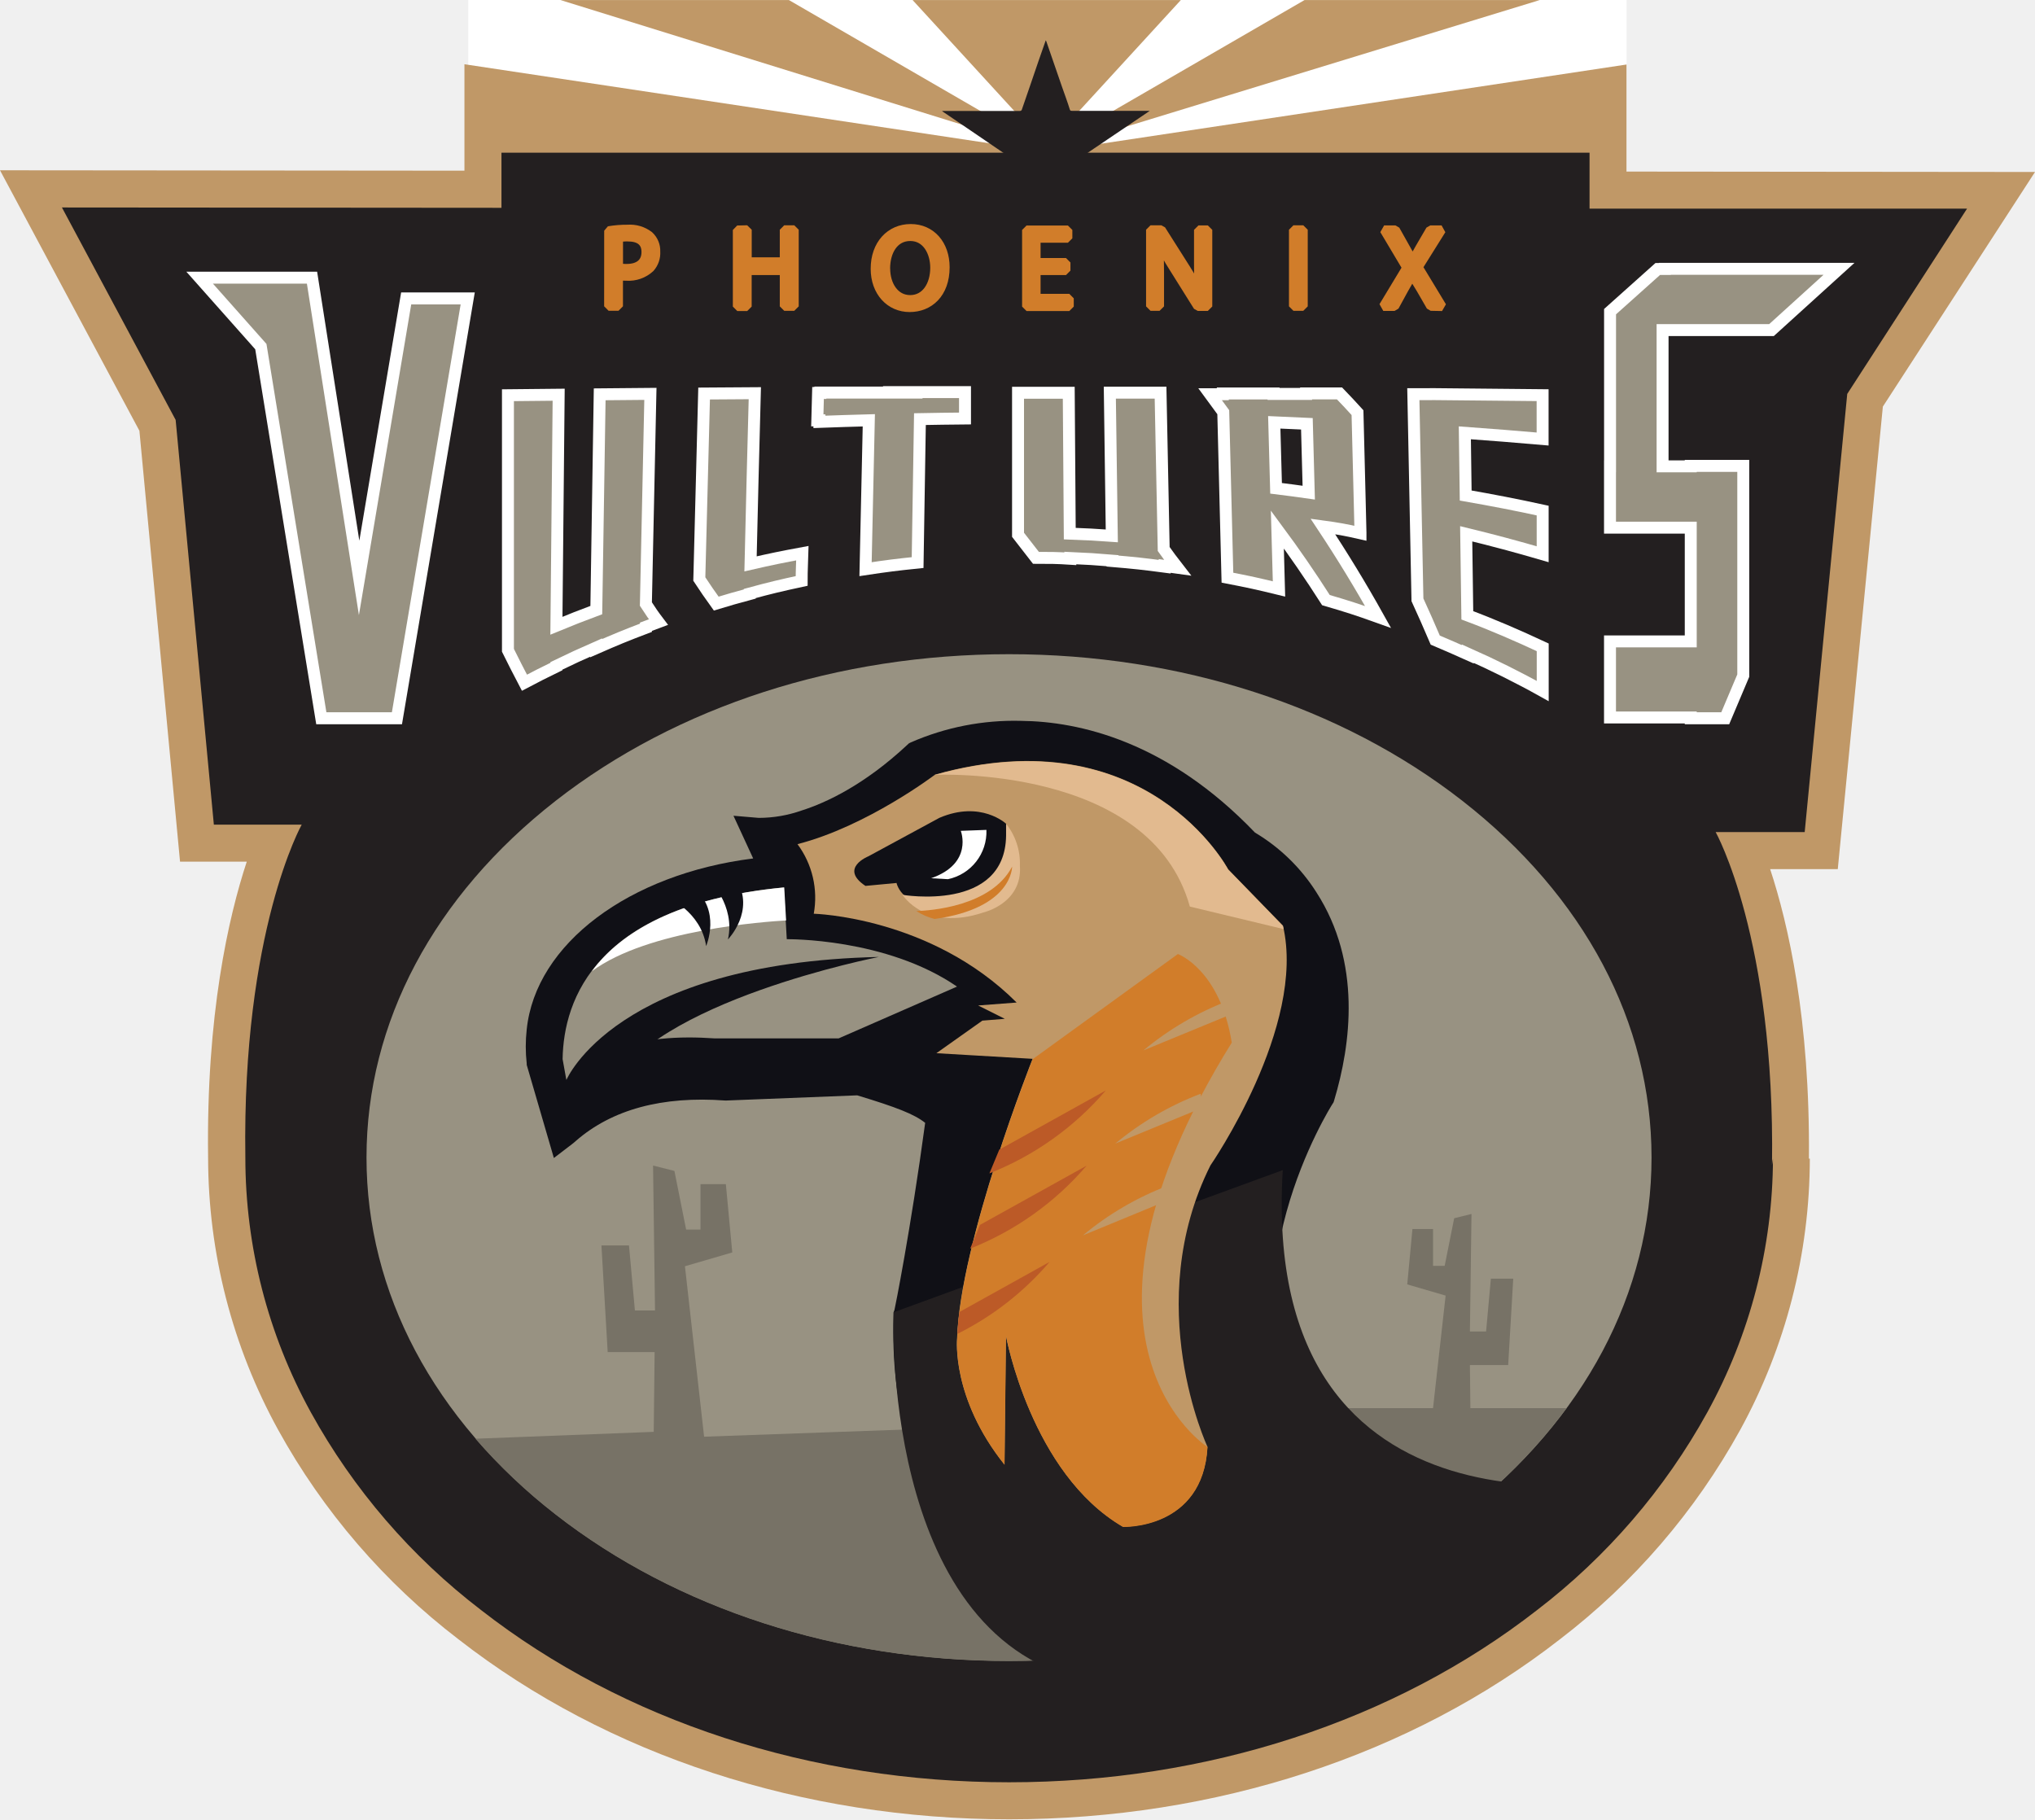
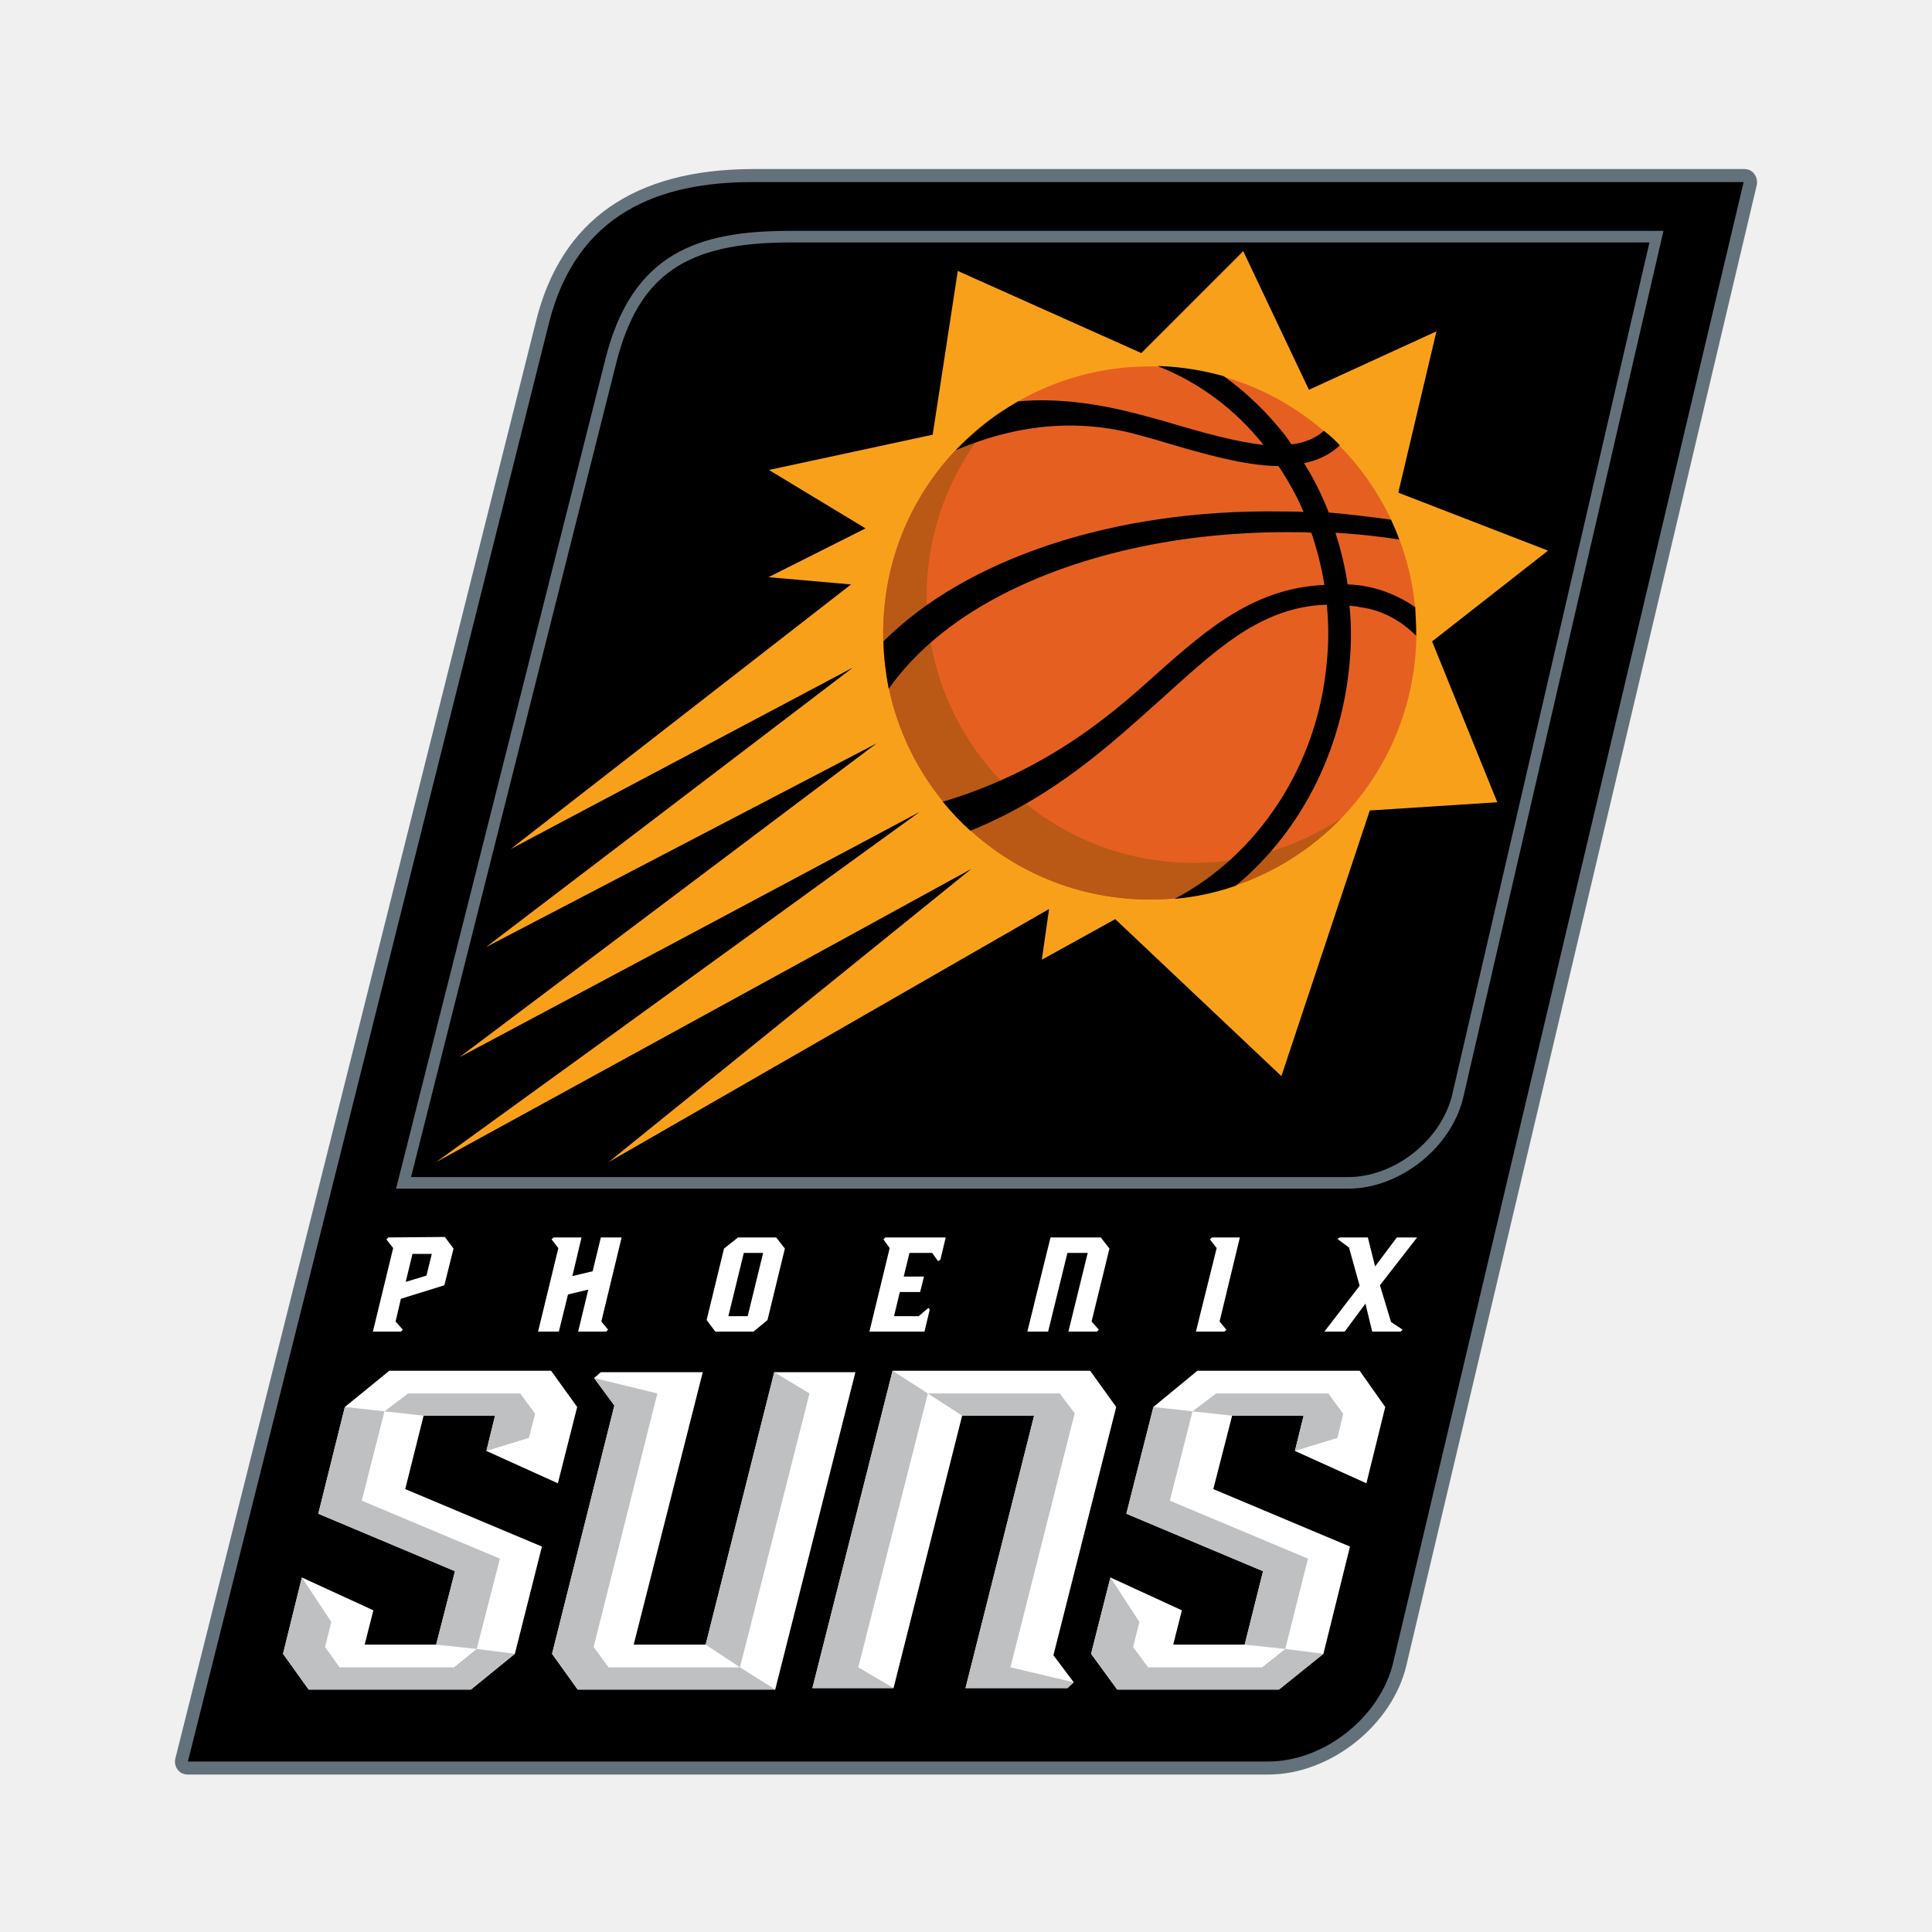
- <svg xmlns="http://www.w3.org/2000/svg" id="Layer_1" width="361.13" height="322.87" data-name="Layer 1">
-   <defs id="defs4">
-     <style id="style2">.cls-1{fill:#c09867}.cls-2{fill:#231f20}.cls-3{fill:#fff}.cls-11,.cls-4{fill:#d17d2a}.cls-10{stroke-miterlimit:10}.cls-6{fill:#101016}.cls-7{fill:#e2ba8f}.cls-10,.cls-8{fill:#989282}.cls-9{fill:#bc5a27}.cls-10{stroke:#fff;stroke-width:2.12px}.cls-11{stroke:#d17d2a;stroke-linecap:square;stroke-linejoin:bevel;stroke-width:1.58px}.cls-12{fill:#777266}</style>
-   </defs>
-   <path id="rect70" d="M83.1 0h205.55v34.44H83.1z" class="cls-3" style="fill:#fff" />
-   <path id="polygon72" d="M280.38 343.98h-47.6l23.8 25.96z" class="cls-1" style="fill:#c09867" transform="translate(-70.83 -343.97)" />
-   <path id="path74" d="M288.64 30.45v-19L186.55 26.84l.25.28-1.05-.16-1.06.16.26-.28L82.42 11.4v18.89L0 30.22l24.74 46.23 7.21 76.47h11.84c-3.24 9.84-7.21 27.19-6.86 52.56a100.5 100.5 0 0 0 12.45 48.31 119.5 119.5 0 0 0 32 37.15c26.42 20.59 61.12 31.93 97.71 31.93s71.29-11.34 97.71-31.93a119.5 119.5 0 0 0 32-37.15 100.4 100.4 0 0 0 12.37-48.17h-.16c.22-24.72-3.68-41.68-6.88-51.37h12l8-82.09 27-41.64z" class="cls-1" style="fill:#c09867" />
-   <path id="polygon76" d="M210.83 343.98H170.3l85.69 26.6.27-.29z" class="cls-1" style="fill:#c09867" transform="translate(-70.83 -343.97)" />
-   <path id="polygon78" d="m256.26 370.66.33.1.31-.09-.32-.19z" class="cls-1" style="fill:#c09867" transform="translate(-70.83 -343.97)" />
-   <path id="polygon80" d="m257.2 370.84-.26.04.69.21z" class="cls-1" style="fill:#c09867" transform="translate(-70.83 -343.97)" />
-   <path id="polygon82" d="m256.22 370.88-.26-.04-.43.25z" class="cls-1" style="fill:#c09867" transform="translate(-70.83 -343.97)" />
-   <path id="polygon84" d="m257.17 370.58 86.9-26.6h-41.74l-45.43 26.31z" class="cls-1" style="fill:#c09867" transform="translate(-70.83 -343.97)" />
-   <path id="path86" d="M282.08 37.03V27.1H88.99v9.78l-78-.06 20.18 37.7 6.78 71.83h15.59s-10.59 18.86-10 59.08a93.85 93.85 0 0 0 11.63 45.23 112.7 112.7 0 0 0 30.23 35.1c25.27 19.69 58.54 30.54 93.67 30.54s68.4-10.85 93.67-30.54a112.9 112.9 0 0 0 30.23-35.1 93.9 93.9 0 0 0 11.66-45.06l-.17 1.14c.57-40.22-10-59.07-10-59.07h15.8l7.55-77.76 21.26-32.88z" class="cls-2" style="fill:#231f20" />
-   <path id="path88" d="M259.49 142.1c-21.51-16.76-50.07-26-80.43-26s-58.92 9.23-80.43 26c-21.66 16.93-33.59 39.37-33.59 63.33s11.93 46.45 33.59 63.33c21.51 16.76 50.07 26 80.43 26s58.92-9.24 80.43-26c21.66-16.88 33.59-39.37 33.59-63.33s-11.91-46.4-33.59-63.33" class="cls-8" style="fill:#989282" />
-   <path id="polygon90" d="M115.29 393.25h-9.03l10.86 12.23 10.73 65.96h13.42l12.56-74.51h-10.92l-8.35 49.6-8.36-53.28z" class="cls-10" style="fill:#989282;stroke:#fff;stroke-width:2.12px;stroke-miterlimit:10" transform="translate(-70.83 -343.97)" />
-   <path id="polygon92" d="M365.87 402.55h19.33l11.98-10.87h-30.91v.03h-1.26l-8.46 7.57v27.45h-.01v10.88h14.33v20.19h-14.33v13.5h14.33v.14h6.12l3.2-7.57v-37.22h-9.32v.08h-5z" class="cls-10" style="fill:#989282;stroke:#fff;stroke-width:2.12px;stroke-miterlimit:10" transform="translate(-70.83 -343.97)" />
-   <path id="path94" d="m133.95 69.78-9 .06q-.42 16.45-.85 32.92a111 111 0 0 0 3 4.36c2.37-.72 3.56-1.06 5.95-1.7v-.09c3.67-1 5.51-1.43 9.21-2.23 0-2 .08-3 .13-4.93-3.69.68-5.53 1.06-9.2 1.9q.35-15.13.76-30.29z" class="cls-10" style="fill:#989282;stroke:#fff;stroke-width:2.12px;stroke-miterlimit:10" />
-   <path id="path96" d="M160.27 69.67h-14.69v.07h-.41l-.13 4.86h.37v.27c3.51-.13 5.26-.18 8.77-.28q-.28 13.22-.58 26.42c3.69-.56 5.54-.79 9.24-1.17q.21-12.74.41-25.46c3.22-.06 4.82-.08 8-.11v-4.68h-11.1z" class="cls-10" style="fill:#989282;stroke:#fff;stroke-width:2.12px;stroke-miterlimit:10" />
-   <path id="path98" d="M114.62 107.2q.41-18.65.8-37.3l-9 .08-.6 38.29c-2.84 1.06-4.26 1.62-7.08 2.78q.19-20.49.4-41l-9 .09v45.27c1.18 2.38 1.76 3.52 2.93 5.75 2.26-1.19 3.39-1.76 5.67-2.87v-.12c2.8-1.36 4.21-2 7.05-3.25v.11c3.51-1.54 5.28-2.27 8.84-3.62v-.18l2.22-.83c-.95-1.25-1.38-1.89-2.23-3.2z" class="cls-10" style="fill:#989282;stroke:#fff;stroke-width:2.12px;stroke-miterlimit:10" />
-   <path id="path100" d="M206.51 97.43q-.29-13.87-.56-27.75h-9q.18 12.71.35 25.42c-3-.21-4.48-.29-7.46-.4l-.18-25h-9v25.21c1.27 1.63 1.91 2.44 3.18 4.09 2.44 0 3.66 0 6.1.16v-.13c3 .13 4.49.22 7.49.47v.07c3.7.31 5.56.51 9.25 1v-.13l2.3.32c-1.06-1.36-1.53-2.02-2.47-3.33z" class="cls-10" style="fill:#989282;stroke:#fff;stroke-width:2.12px;stroke-miterlimit:10" />
-   <path id="path102" d="M253.91 69.95h-3.1q.36 18.25.73 36.5c1.27 2.78 1.9 4.21 3.16 7.15 2.32 1 3.47 1.47 5.77 2.51V116c4.5 2 9 4.24 13.3 6.64v-7.76c-4.39-2.05-8.88-4-13.38-5.68l-.2-14.47q6.81 1.65 13.57 3.63v-7.75c-4.54-1-9.09-1.87-13.66-2.67l-.15-11.13q6.9.5 13.8 1.1v-7.78q-9.9-.11-19.81-.19z" class="cls-10" style="fill:#989282;stroke:#fff;stroke-width:2.12px;stroke-miterlimit:10" />
-   <path id="path104" d="M241.43 94.64v-.1l-.14-5.74-.39-15.57c-1.27-1.4-1.91-2.08-3.19-3.41h-5.93v.09H226v-.08h-9v.13h-2.26l2.34 3.19q.38 14.69.74 29.37c3.67.71 5.51 1.11 9.15 2-.11-4.22-.17-6.33-.29-10.55 3 4.05 5.89 8.25 8.62 12.53 3.72 1.09 5.57 1.68 9.25 3q-4.6-8.24-9.79-16.07c2.65.36 3.99.6 6.67 1.21zm-9.51-19.43c.13 4.89.2 7.33.33 12.22-2.32-.33-3.48-.48-5.8-.77-.13-4.68-.19-7-.32-11.71z" class="cls-10" style="fill:#989282;stroke:#fff;stroke-width:2.12px;stroke-miterlimit:10" />
-   <path id="path106" d="M108.01 40.94a19.4 19.4 0 0 1 3.37-.27 5.6 5.6 0 0 1 3.81 1.13 3.66 3.66 0 0 1 1.19 2.85 4 4 0 0 1-1 2.9 5.65 5.65 0 0 1-4.21 1.48 6 6 0 0 1-1.41-.12v5.45H108zm1.76 6.55a6 6 0 0 0 1.45.14c2.12 0 3.41-1 3.41-2.9s-1.27-2.67-3.21-2.67a6.7 6.7 0 0 0-1.65.15z" class="cls-11" style="fill:#d17d2a;stroke:#d17d2a;stroke-width:1.58px;stroke-linecap:square;stroke-linejoin:bevel" />
-   <path id="path108" d="M132.61 40.77v5.69h6.56v-5.69h1.78v13.6h-1.78v-6.34h-6.57v6.38h-1.76v-13.6z" class="cls-11" style="fill:#d17d2a;stroke:#d17d2a;stroke-width:1.58px;stroke-linecap:square;stroke-linejoin:bevel" />
-   <path id="path110" d="M167.73 47.43c0 4.68-2.84 7.16-6.31 7.16s-6.12-2.78-6.12-6.9c0-4.31 2.69-7.14 6.32-7.14s6.11 2.85 6.11 6.88zm-10.55.22c0 2.91 1.57 5.51 4.34 5.51s4.35-2.56 4.35-5.65c0-2.7-1.41-5.53-4.33-5.53s-4.37 2.69-4.37 5.67z" class="cls-11" style="fill:#d17d2a;stroke:#d17d2a;stroke-width:1.58px;stroke-linecap:square;stroke-linejoin:bevel" />
-   <path id="path112" d="M189.17 48.03h-5.3v4.91h5.89v1.47h-7.59v-13.6h7.34v1.48h-5.64v4.29h5.3z" class="cls-11" style="fill:#d17d2a;stroke:#d17d2a;stroke-width:1.58px;stroke-linecap:square;stroke-linejoin:bevel" />
-   <path id="path114" d="M204.17 54.37v-13.6h1.91l4.36 6.88a38 38 0 0 1 2.44 4.42v0c-.16-1.82-.2-3.47-.2-5.59v-5.69h1.66v13.6h-1.78l-4.32-6.9a44 44 0 0 1-2.54-4.54h-.06c.1 1.72.14 3.35.14 5.61v5.81z" class="cls-11" style="fill:#d17d2a;stroke:#d17d2a;stroke-width:1.58px;stroke-linecap:square;stroke-linejoin:bevel" />
-   <path id="path116" d="M231.28 40.77v13.6h-1.75v-13.6z" class="cls-11" style="fill:#d17d2a;stroke:#d17d2a;stroke-width:1.58px;stroke-linecap:square;stroke-linejoin:bevel" />
-   <path id="path118" d="m253.9 54.37-1.73-3c-.71-1.15-1.16-1.89-1.58-2.68v0c-.38.79-.77 1.51-1.47 2.7l-1.64 3h-2l4.15-6.88-4-6.72h2l1.79 3.19c.51.89.89 1.57 1.25 2.3h.06c.39-.81.73-1.43 1.23-2.3l1.86-3.19h2l-4.14 6.62 4.24 7z" class="cls-11" style="fill:#d17d2a;stroke:#d17d2a;stroke-width:1.58px;stroke-linecap:square;stroke-linejoin:bevel" />
-   <path id="path120" d="M174.17 40.03c.36-1 .68-1.95 1-2.89l2.29-6.61 1-2.85c.08-.2 0-.28-.16-.39l-6-4.09-4.92-3.34-.22-.17h13.77a.37.37 0 0 0 .43-.31c1-2.84 1.94-5.67 2.92-8.51.42-1.23.86-2.45 1.3-3.72a2 2 0 0 1 .1.19l2.76 8c.47 1.37 1 2.74 1.42 4.12.07.2.18.21.36.21h13.82l-1.25.85-8.62 5.82c-.46.31-.91.63-1.37.93a.26.26 0 0 0-.13.35l3.36 9.62.95 2.74-11.4-7.79z" class="cls-2" style="fill:#231f20" />
-   <path id="path122" d="m163.95 253.58-39 1.39-3.4-30.25 8.4-2.45-1.14-12.12h-4.5v8.06h-2.55l-2.08-10.41-3.79-.95.35 25.72h-3.57l-1.05-11.54h-4.89l1.11 18.92h8.33l-.16 14.16-31.64 1.22a100 100 0 0 0 14.22 13.45c21.51 16.76 50.07 26 80.43 26q6.57 0 13-.58z" class="cls-12" style="fill:#777266" />
-   <path id="path124" d="M278.01 249.9h-47.77l22.78 23.53q3.33-2.22 6.47-4.67a96 96 0 0 0 18.52-18.86" class="cls-12" style="fill:#777266" />
-   <path id="path126" d="M233.61 158.36a32.7 32.7 0 0 0-10.9-10.6c-15.47-16.15-31.13-19.73-41.54-19.83a45.8 45.8 0 0 0-19.53 3.82l-.34.17-.28.26c-7.64 7.13-14.42 10.28-18.76 11.66a23 23 0 0 1-7.6 1.31l-4.5-.38 3.5 7.58c-22 2.75-38.62 15.14-40.19 30.35a27.3 27.3 0 0 0 0 6.06v.22l4.82 16.53 3.18-2.43a9 9 0 0 0 .72-.6c6.42-5.59 15.34-8 26.52-7.17h.15l23.26-.92c7 2.12 10.14 3.35 12.06 4.88-2.58 19.08-5.4 33.09-5.45 33.21l-.15.4v.43c-.57 16.56 3.37 29.45 11.69 38.32a37.8 37.8 0 0 0 24.35 11.68 24 24 0 0 0 2.94.17c8.66 0 17.14-4.52 24.68-13.22a68 68 0 0 0 9.66-14.75l.57-1.26-.7-1.18c-15.25-25.57 4.48-56.82 4.68-57.13l.2-.31.11-.35c2.99-9.96 4.89-24.46-3.15-36.92" class="cls-6" style="fill:#101016" />
-   <path id="path128" d="M158.58 232.89s-2.41 56.69 33.31 65.14l41-3.15 31.53-14.71 26.27-17.87s-67.26 14.72-63.05-54.64" class="cls-2" style="fill:#231f20" />
-   <path id="path130" d="m174.33 181.13-8.16 5.78 17.07 1s-12.87 32.32-13.4 49.66c0 0-1.05 10.5 8.41 22.33l.26-22.86s4.47 24.43 20.76 33.89c0 0 14.19.53 15-14.19 0 0-11.82-25.22.53-49.91 0 0 17.08-24.7 12.87-42.56l-9.72-10s-14.45-27.32-52-16.81c0 0-12.08 9.19-24.43 12.35a15.93 15.93 0 0 1 2.89 12.35s20.76.52 36 15.76l-6.83.52 4.73 2.37z" class="cls-1" style="fill:#c09867" />
-   <path id="path132" d="M154.1 151.97s-5.25 2.1-.52 5.25l5.52-.52s1 5.25 10.24 3.94c0 0 12.87-2.37 9.2-14.45 0 0-4.47-4.2-11.83-1.05z" class="cls-6" style="fill:#101016" />
-   <path id="path134" d="M178.54 146.19v2.1c-.17 13.66-18.39 10.51-18.39 10.51s4.08 6.56 14.32 3.15c0 0 7-1.6 6.52-8.3a11.3 11.3 0 0 0-2.45-7.46" class="cls-7" style="fill:#e2ba8f" />
-   <path id="path136" d="M165.86 163.09c13.87-1.91 13.75-9.29 13.75-9.29-3.72 7.09-14.53 7.81-17 7.88a10.7 10.7 0 0 0 3.25 1.41" class="cls-4" style="fill:#d17d2a" />
-   <path id="path138" d="M218.59 185.03c-2.1-13-9.56-15.72-9.56-15.72l-25.77 18.66s-12.87 32.32-13.4 49.66c0 0-1.05 10.5 8.41 22.33l.26-22.86s4.47 24.43 20.76 33.89c0 0 14.19.53 15-14.19-.03-.01-28.87-18.32 4.3-71.77" class="cls-4" style="fill:#d17d2a" />
-   <path id="path140" d="m148.83 184.28 21-9.19c-12.61-8.67-30.21-8.41-30.21-8.41l-.52-9.19c-33.35 3.17-39.09 19.85-39.26 30.47l.66 3.67 8.14-5.05c5.09-2.41 11.94-2.73 18.16-2.3z" class="cls-8" style="fill:#989282" />
-   <path id="path142" d="M100.53 191.63s8.67-20.75 55.43-21.8c0 0-40.46 7.88-47.81 23.64" class="cls-6" style="fill:#101016" />
-   <path id="path144" d="M139.17 157.49c-18.92 1.8-29 7.94-34.12 14.86 10-7.38 30.79-8.78 34.45-9z" class="cls-3" style="fill:#fff" />
-   <path id="path146" d="M118.31 159.15s6.13 2.62 7 8.75c0 0 2.8-6.48-2.45-10.51" class="cls-6" style="fill:#101016" />
-   <path id="path148" d="M125.77 156.03s4.78 4.65 3.41 10.69c0 0 4.93-5.05 1.47-10.69" class="cls-6" style="fill:#101016" />
-   <path id="path150" d="m227.66 164.32-9.72-10s-14.45-27.32-52-16.81c0 0 38.21-1.84 45.21 23.38l16.65 4z" class="cls-7" style="fill:#e2ba8f" />
-   <path id="path152" d="M168.22 156.03a8.6 8.6 0 0 0 6.83-8.75l-4.55.17s2.27 5.78-5.26 8.41" class="cls-3" style="fill:#fff" />
-   <path id="path154" d="m177.33 204.03 18.91-10.51a52.75 52.75 0 0 1-20.66 14.72" class="cls-9" style="fill:#bc5a27" />
-   <path id="path156" d="m173.91 217.38 18.92-10.51a52.8 52.8 0 0 1-20.66 14.72" class="cls-9" style="fill:#bc5a27" />
-   <path id="path158" d="M169.9 236.72a52 52 0 0 0 16.36-12.77l-16 8.89a57 57 0 0 0-.36 3.88" class="cls-9" style="fill:#bc5a27" />
-   <path id="path160" d="m218.42 180.03-15.5 6.38a53.3 53.3 0 0 1 15.13-8.84" class="cls-1" style="fill:#c09867" />
-   <path id="path162" d="m213.43 196.57-15.51 6.38a53.3 53.3 0 0 1 15.14-8.84" class="cls-1" style="fill:#c09867" />
-   <path id="path164" d="m207.65 212.86-15.48 6.38a53 53 0 0 1 15.14-8.84" class="cls-1" style="fill:#c09867" />
-   <path id="polygon196" d="m324.87 596.24 2.5-22.34-6.81-1.99.92-9.83h3.66v6.54h2.06l1.69-8.45 3.07-.76-.28 20.85h2.87l.85-9.37h3.97l-.9 15.34h-6.79l.11 10.01z" class="cls-12" style="fill:#777266" transform="translate(-70.83 -343.97)" />
+ <svg xmlns="http://www.w3.org/2000/svg" version="1.1" id="Layer_1" x="0px" y="0px" viewBox="0 0 400 400" style="enable-background:new 0 0 400 400;" xml:space="preserve">
+   <style type="text/css">
+ 	.st0{fill:#63727A;}
+ 	.st1{fill:#FFFFFF;}
+ 	.st2{fill:#BEC0C2;}
+ 	.st3{fill:none;}
+ 	.st4{fill:#F9A01B;}
+ 	.st5{fill:#E56020;}
+ 	.st6{fill:#B95915;}
+ </style>
+   <g>
+     <path class="st0" d="M363.2,36c-0.5-0.7-1.3-1-2.1-1H155.7c-24.5,0.1-39.5,10.6-44.7,31.4L36.3,364.1c-0.2,0.8,0,1.7,0.5,2.3   c0.5,0.7,1.3,1,2.1,1h223.7l0,0c12.8,0,25.7-10.2,28.6-22.7l72.5-306.3C363.9,37.5,363.7,36.7,363.2,36z" />
+     <g>
+       <path d="M38.9,364.7h223.7c11.6,0,23.3-9.3,25.9-20.7l72.5-306.3H155.7c-19,0-36.4,6.3-42.1,29.4L38.9,364.7z" />
+     </g>
+     <g>
+       <path class="st0" d="M279.1,246.1H82l43.3-171.6c5.5-22.2,19.3-26.7,38.2-26.7h180.9L303,227C300.6,237.6,289.8,246.1,279.1,246.1    z M85.1,243.7h194c9.7,0,19.4-7.7,21.6-17.2l40.8-176.3H163.5c-21.6,0-31.3,6.8-35.9,24.9L85.1,243.7z" />
+     </g>
+     <g>
+       <g>
+         <g>
+           <polygon class="st1" points="114.3,342.4 119.6,349.8 160.5,349.8 177.1,284.1 160.3,284.1 146.1,340.5 131.2,340.5       145.5,284.1 124.4,284.1 123,285.3 127.2,291     " />
+         </g>
+         <g>
+           <polygon class="st1" points="115.5,307.1 119.5,291.3 114.1,283.8 80.6,283.8 71.4,291.3 65.9,313.4 94.2,325.3 90.3,340.5       75.5,340.5 77.3,333.4 62.5,326.6 58.6,342.4 63.9,349.8 97.5,349.8 106.6,342.4 112.2,320.2 83.9,308.3 87.7,293.1       102.5,293.1 100.7,300.4     " />
+         </g>
+         <g>
+           <polygon class="st1" points="231.1,291.3 225.7,283.8 184.8,283.8 168.2,349.5 185,349.5 199.2,293.1 214.1,293.1 199.9,349.5       221,349.5 222.3,348.3 218.1,342.7     " />
+         </g>
+         <g>
+           <polygon class="st1" points="282.9,307.1 286.8,291.3 281.5,283.8 247.9,283.8 238.8,291.3 233.2,313.4 261.5,325.3       257.7,340.5 242.9,340.5 244.7,333.4 229.9,326.6 225.9,342.4 231.3,349.8 264.8,349.8 274,342.4 279.5,320.2 251.2,308.3       255.1,293.1 269.9,293.1 268.1,300.4     " />
+         </g>
+       </g>
+       <g>
+         <polygon class="st2" points="62.5,326.6 68.6,335.8 67.3,341 70.3,345.2 94,345.2 98.7,341.4 106.6,342.4 97.5,349.8 63.9,349.8      58.6,342.4    " />
+         <polygon class="st2" points="90.3,340.5 98.7,341.4 103.5,322.7 74.9,310.7 79.6,292.2 71.4,291.3 65.9,313.4 94.2,325.3    " />
+         <polygon class="st2" points="107.7,288.5 84.5,288.5 79.6,292.2 87.7,293.1 102.5,293.1 100.7,300.4 109.5,297.7 110.8,292.7         " />
+         <polygon class="st2" points="229.9,326.6 235.9,335.8 234.6,341 237.7,345.2 261.3,345.2 266.1,341.4 274,342.4 264.8,349.8      231.3,349.8 225.9,342.4    " />
+         <polygon class="st2" points="257.7,340.5 266.1,341.4 270.8,322.7 242.2,310.7 246.9,292.2 238.8,291.3 233.2,313.4 261.5,325.3         " />
+         <polygon class="st2" points="275,288.5 251.8,288.5 246.9,292.2 255.1,293.1 269.9,293.1 268.1,300.4 276.9,297.7 278.1,292.7         " />
+         <polygon class="st2" points="123,285.3 136.1,288.5 122.9,341 126,345.2 153.2,345.2 160.5,349.8 119.6,349.8 114.3,342.4      127.2,291    " />
+         <polygon class="st2" points="160.3,284.1 167.6,288.5 153.2,345.2 146.1,340.5    " />
+         <g>
+           <polygon class="st2" points="192.1,288.5 184.8,283.8 168.2,349.5 185,349.5 177.7,345.2     " />
+         </g>
+         <g>
+           <polygon class="st2" points="209.2,345.2 222.5,292.6 219.4,288.5 192.1,288.5 199.2,293.1 214.1,293.1 199.9,349.5 221,349.5       222.3,348.3     " />
+         </g>
+       </g>
+     </g>
+     <g>
+       <g>
+         <path class="st1" d="M80.4,256.2l-0.4,0.4l1.4,1.8l-4.2,17.3H83l0.4-0.4l-1.5-1.7l1.1-4.7l9-2.8l1.9-7.6l-1.8-2.4L80.4,256.2     L80.4,256.2z M88.3,264.1l-4.3,1.3l1.4-5.8l4,0L88.3,264.1z" />
+       </g>
+       <g>
+         <polygon class="st1" points="128.7,256.2 124.4,256.2 122.7,263.2 118.5,264.2 120.4,256.2 114.6,256.2 114.2,256.6 115.6,258.4      111.4,275.7 115.7,275.7 117.6,268 121.8,267 119.7,275.7 125.5,275.7 125.9,275.3 124.5,273.6    " />
+       </g>
+       <g>
+         <path class="st1" d="M152.8,256.2l-2.9,2.3l-3.6,14.8l1.8,2.4h7.9l2.9-2.4l3.6-14.8l-1.8-2.3H152.8z M154.8,272.5h-4l3.2-13.1h4     L154.8,272.5z" />
+       </g>
+       <g>
+         <polygon class="st1" points="229.7,258.5 227.9,256.2 217.5,256.2 212.7,275.7 217,275.7 221,259.4 225.2,259.4 221.2,275.7      227.1,275.7 227.5,275.3 226,273.6    " />
+       </g>
+       <g>
+         <polygon class="st1" points="256.7,256.2 250.9,256.2 250.5,256.6 251.9,258.4 247.6,275.7 253.5,275.7 253.9,275.3 252.5,273.6         " />
+       </g>
+       <g>
+         <polygon class="st1" points="288,273.7 285.7,266.1 293.4,256.2 289.2,256.2 284.7,262.2 283.2,256.2 277.4,256.2 276.9,256.5      279.3,258.3 281.5,266.2 274.2,275.7 278.4,275.7 282.7,269.9 284.1,275.7 290,275.7 290.4,275.3    " />
+       </g>
+       <g>
+         <polygon class="st1" points="190.2,272.5 185.1,272.5 186.3,267.5 190.5,267.5 191.3,264.3 187.1,264.3 188.3,259.4 193,259.4      194.2,261.1 194.7,260.8 195.8,256.2 183.3,256.2 182.9,256.6 184.2,258.4 180,275.7 191.4,275.7 192.5,271.1 192.2,270.8    " />
+       </g>
+     </g>
+     <g>
+       <path class="st3" d="M245.3,197.5" />
+       <g>
+         <polygon class="st4" points="90.3,240.6 201.1,179.9 126,240.6 217.2,188.2 215.7,198.7 230.9,190.3 265.3,222.8 283.6,167.8      310,166.1 296.5,132.8 320.5,114 289.5,102 297.4,68.6 271,80.7 257.4,52 236.3,73.1 198.3,56.1 193.1,90 159.2,97.3      179.2,109.4 159.1,119.5 176.2,121 105.7,175.8 176.6,138.2 100.6,196.1 181.5,153.9 95.1,218.9 190.4,168.1    " />
+         <g>
+           <path class="st5" d="M293.2,133.3c-1.3,30.5-27,54.1-57.4,52.9c-30.5-1.3-54.1-27-52.9-57.4c1.3-30.5,27-54.1,57.4-52.9      C270.7,77.1,294.4,102.8,293.2,133.3z" />
+           <path class="st6" d="M244.8,178.6c-30.5-1.3-54.1-27-52.9-57.4c0.6-14.1,6.4-26.7,15.5-36.1c-14.2,9.5-23.8,25.3-24.5,43.7      c-1.3,30.5,22.4,56.2,52.9,57.4c16.4,0.7,31.4-5.9,41.9-16.8C268.3,175.6,256.9,179.1,244.8,178.6z" />
+           <path d="M293.2,131.6c0-2-0.1-3.9-0.2-5.9c-3.2-2.2-7-3.9-11.5-4.5c-0.9-0.1-1.7-0.2-2.5-0.2c-0.5-3.6-1.4-7.2-2.5-10.7      c0.6,0,1.1,0.1,1.7,0.1c3.9,0.3,7.7,0.7,11.5,1.3c-0.5-1.4-1.1-2.8-1.7-4.1c-4.2-0.6-8.6-1.1-12.9-1.5c0,0,0,0,0,0      c-1.4-3.6-3.1-7-5.1-10.2c2.8-0.6,5.3-1.7,7.4-3.7c-1-1.1-2.1-2.1-3.3-3c-1.8,1.6-4.1,2.5-6.7,2.8c-0.4-0.6-0.8-1.1-1.2-1.7      c-3.8-4.9-8.1-9-12.8-12.4c-4.2-1.2-8.5-1.9-13-2.1c-0.2,0-0.5,0-0.7,0c8.4,3.3,15.9,8.8,21.9,16.3c-5.7-0.6-12.4-2.5-18.9-4.4      c-1.9-0.6-3.8-1.1-5.7-1.6c-11.2-3.1-19.7-3.6-26.2-3c-4.8,2.7-9.1,6.2-12.9,10.1c6.9-2.9,21-7.9,38-3.1c1.8,0.5,3.7,1,5.6,1.6      c7.5,2.2,16,4.7,23.2,4.8c2,3,3.8,6.2,5.2,9.5c-1.4-0.1-2.9-0.1-4.3-0.1c-35.4-0.6-65.8,10-82.7,26.9c0.1,3.4,0.5,6.6,1.1,9.8      c4.8-6.8,11.8-13,20.9-18.1c17.2-9.6,39.9-14.7,64.1-14.3c0.8,0,1.7,0,2.5,0.1c1.2,3.5,2.1,7.1,2.7,10.8      c-15.6,0.7-25.7,10.4-37.3,20.7c-10.4,9.3-23.1,18.6-41.7,24.2c1.8,2.2,3.7,4.2,5.7,6c17.5-7.1,29.1-18,39-26.8      c11.2-10,20.7-19.6,34.8-20c0.4,3.9,0.4,7.9,0,11.9c-1.9,21.6-14.4,40-31.5,49c4.4-0.4,8.6-1.3,12.6-2.7c1.4-1.1,2.7-2.3,4-3.6      c11.2-11,18.1-26.1,19.6-42.3c0.4-4.1,0.4-8.1,0-12.1c0.7,0.1,1.4,0.1,2.1,0.3C286.4,126.3,290.2,128.7,293.2,131.6z" />
+         </g>
+       </g>
+     </g>
+   </g>
</svg>
